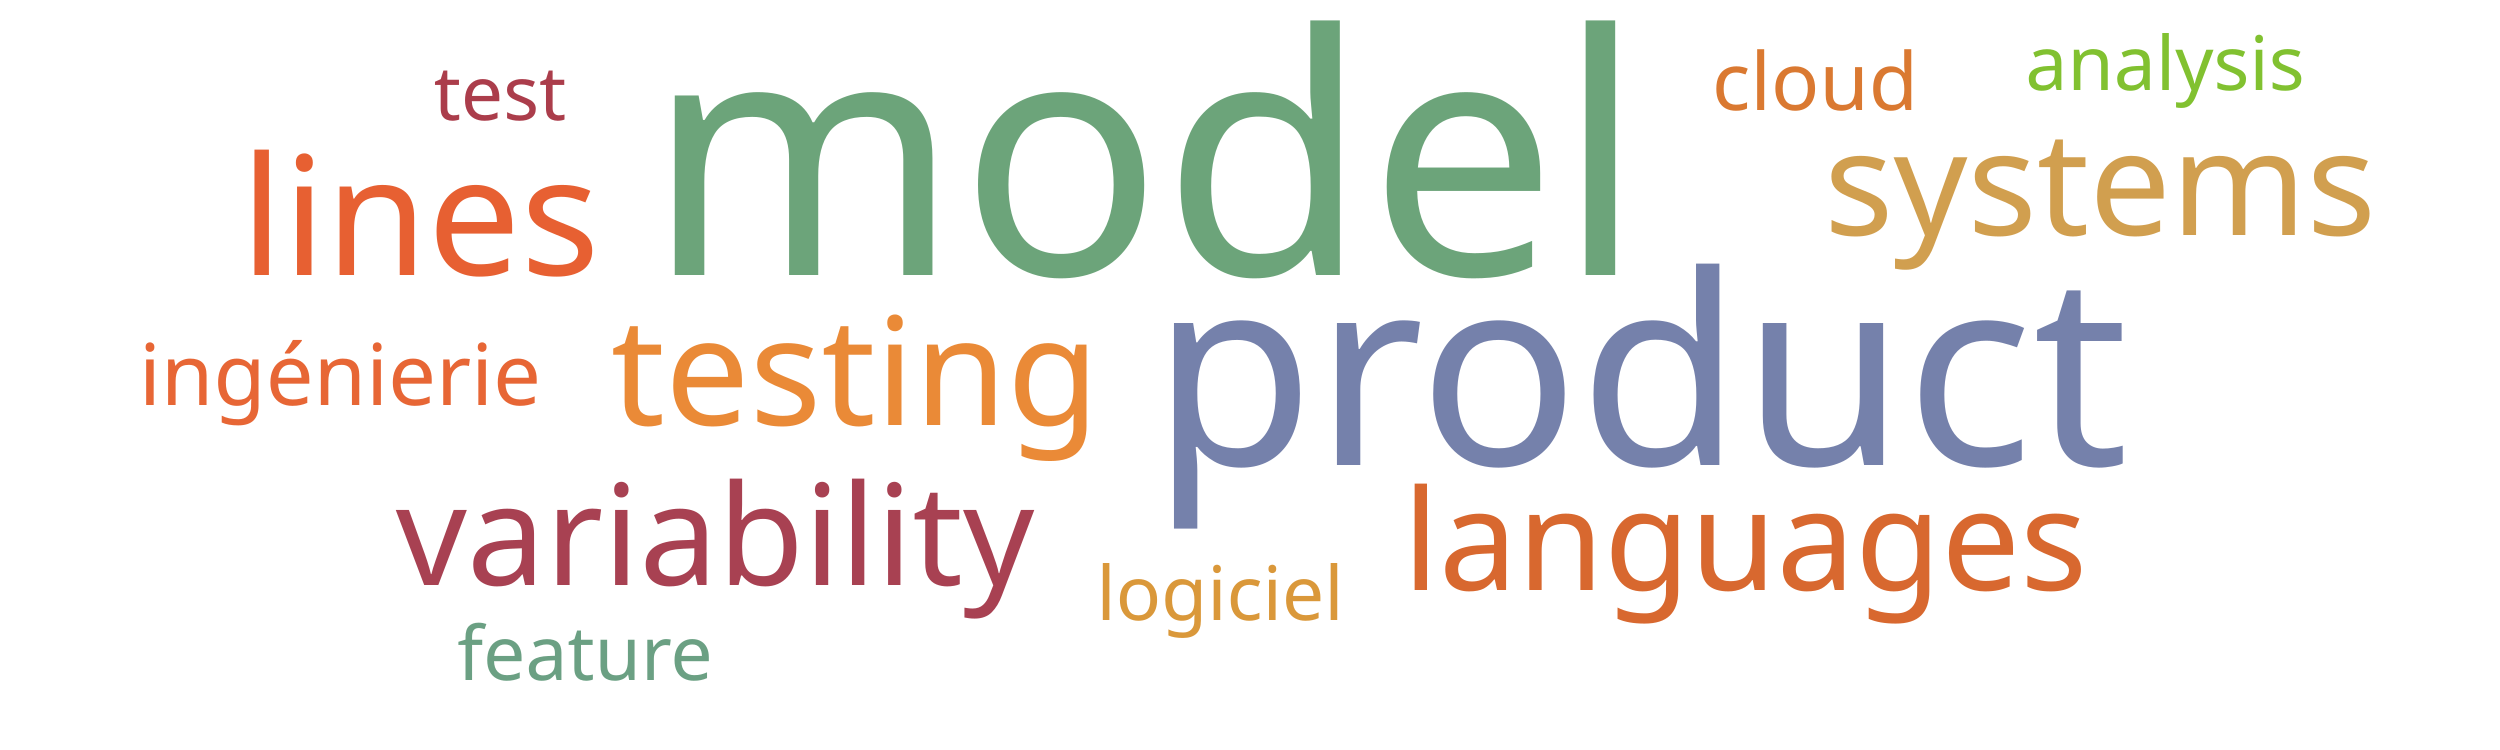
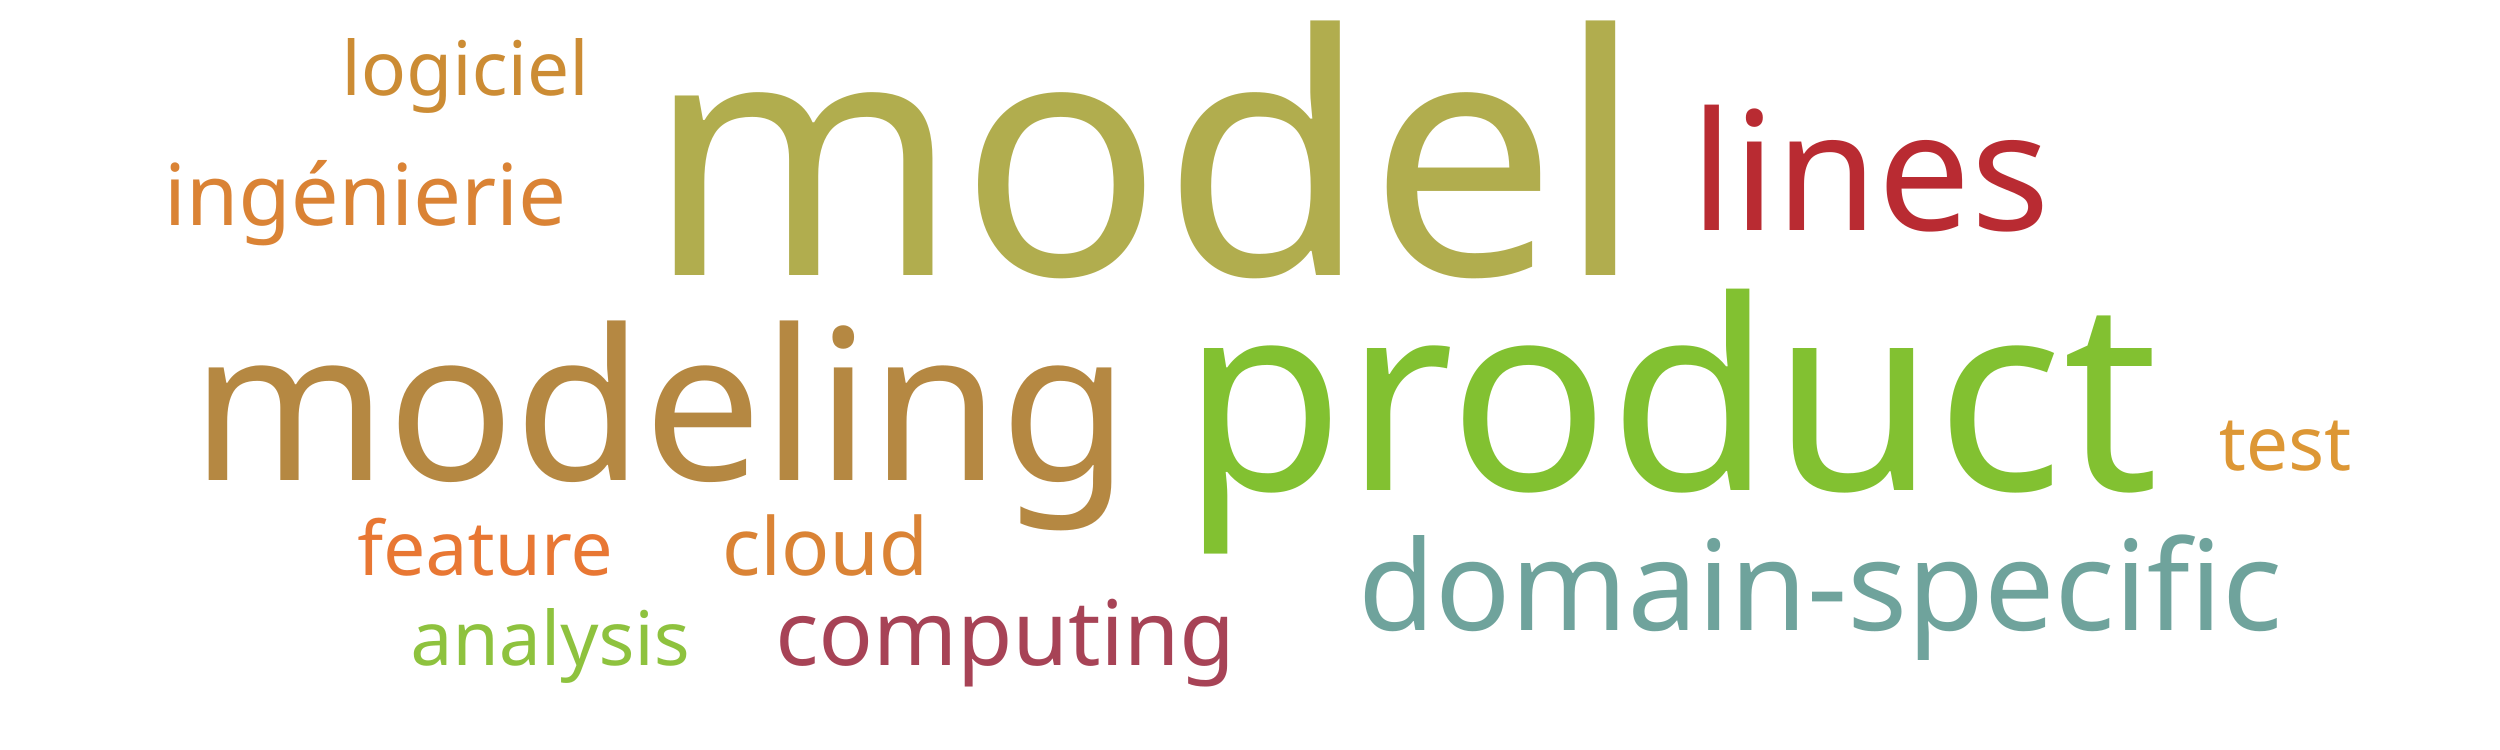
<svg xmlns="http://www.w3.org/2000/svg" width="500" height="150">
  <g transform="translate(250, 75)">
-     <text text-anchor="middle" style="font-family: Impact; font-size: 67px; fill: #6ca47a" transform="translate(-21,-20)rotate(0)">model</text>
-     <text text-anchor="middle" style="font-family: Impact; font-size: 53px; fill: #7581ab" transform="translate(78,18)rotate(0)">product</text>
-     <text text-anchor="middle" style="font-family: Impact; font-size: 33px; fill: #e76032" transform="translate(-166,-20)rotate(0)">lines</text>
-     <text text-anchor="middle" style="font-family: Impact; font-size: 30px; fill: #ea8a37" transform="translate(-79,10)rotate(0)">testing</text>
-     <text text-anchor="middle" style="font-family: Impact; font-size: 29px; fill: #d19f4f" transform="translate(170,-28)rotate(0)">systems</text>
-     <text text-anchor="middle" style="font-family: Impact; font-size: 28px; fill: #a84152" transform="translate(-107,42)rotate(0)">variability</text>
-     <text text-anchor="middle" style="font-family: Impact; font-size: 28px; fill: #d8682f" transform="translate(99,43)rotate(0)">languages</text>
-     <text text-anchor="middle" style="font-family: Impact; font-size: 17px; fill: #e76635" transform="translate(-182,6)rotate(0)">ingénierie</text>
-     <text text-anchor="middle" style="font-family: Impact; font-size: 16px; fill: #da7931" transform="translate(113,-53)rotate(0)">cloud</text>
-     <text text-anchor="middle" style="font-family: Impact; font-size: 15px; fill: #ab3d4b" transform="translate(-150,-51)rotate(0)">test</text>
-     <text text-anchor="middle" style="font-family: Impact; font-size: 15px; fill: #da983a" transform="translate(-6,49)rotate(0)">logiciel</text>
-     <text text-anchor="middle" style="font-family: Impact; font-size: 15px; fill: #6ba083" transform="translate(-133,61)rotate(0)">feature</text>
-     <text text-anchor="middle" style="font-family: Impact; font-size: 15px; fill: #81c130" transform="translate(183,-57)rotate(0)">analysis</text>
+     <text text-anchor="middle" style="font-family: Impact; font-size: 67px; fill: #b1ad4e" transform="translate(-21,-20)rotate(0)">model</text>
+     <text text-anchor="middle" style="font-family: Impact; font-size: 53px; fill: #82c131" transform="translate(84,23)rotate(0)">product</text>
+     <text text-anchor="middle" style="font-family: Impact; font-size: 42px; fill: #b58842" transform="translate(-118,21)rotate(0)">modeling</text>
+     <text text-anchor="middle" style="font-family: Impact; font-size: 33px; fill: #b92b32" transform="translate(124,-29)rotate(0)">lines</text>
+     <text text-anchor="middle" style="font-family: Impact; font-size: 25px; fill: #6fa39c" transform="translate(114,51)rotate(0)">domain-specific</text>
+     <text text-anchor="middle" style="font-family: Impact; font-size: 18px; fill: #a74356" transform="translate(-49,58)rotate(0)">computing</text>
+     <text text-anchor="middle" style="font-family: Impact; font-size: 17px; fill: #da8335" transform="translate(-177,-30)rotate(0)">ingénierie</text>
+     <text text-anchor="middle" style="font-family: Impact; font-size: 16px; fill: #da8335" transform="translate(-85,40)rotate(0)">cloud</text>
+     <text text-anchor="middle" style="font-family: Impact; font-size: 15px; fill: #dd9735" transform="translate(207,19)rotate(0)">test</text>
+     <text text-anchor="middle" style="font-family: Impact; font-size: 15px; fill: #cc8c34" transform="translate(-157,-56)rotate(0)">logiciel</text>
+     <text text-anchor="middle" style="font-family: Impact; font-size: 15px; fill: #e87733" transform="translate(-153,40)rotate(0)">feature</text>
+     <text text-anchor="middle" style="font-family: Impact; font-size: 15px; fill: #8ec23e" transform="translate(-140,58)rotate(0)">analysis</text>
  </g>
</svg>
